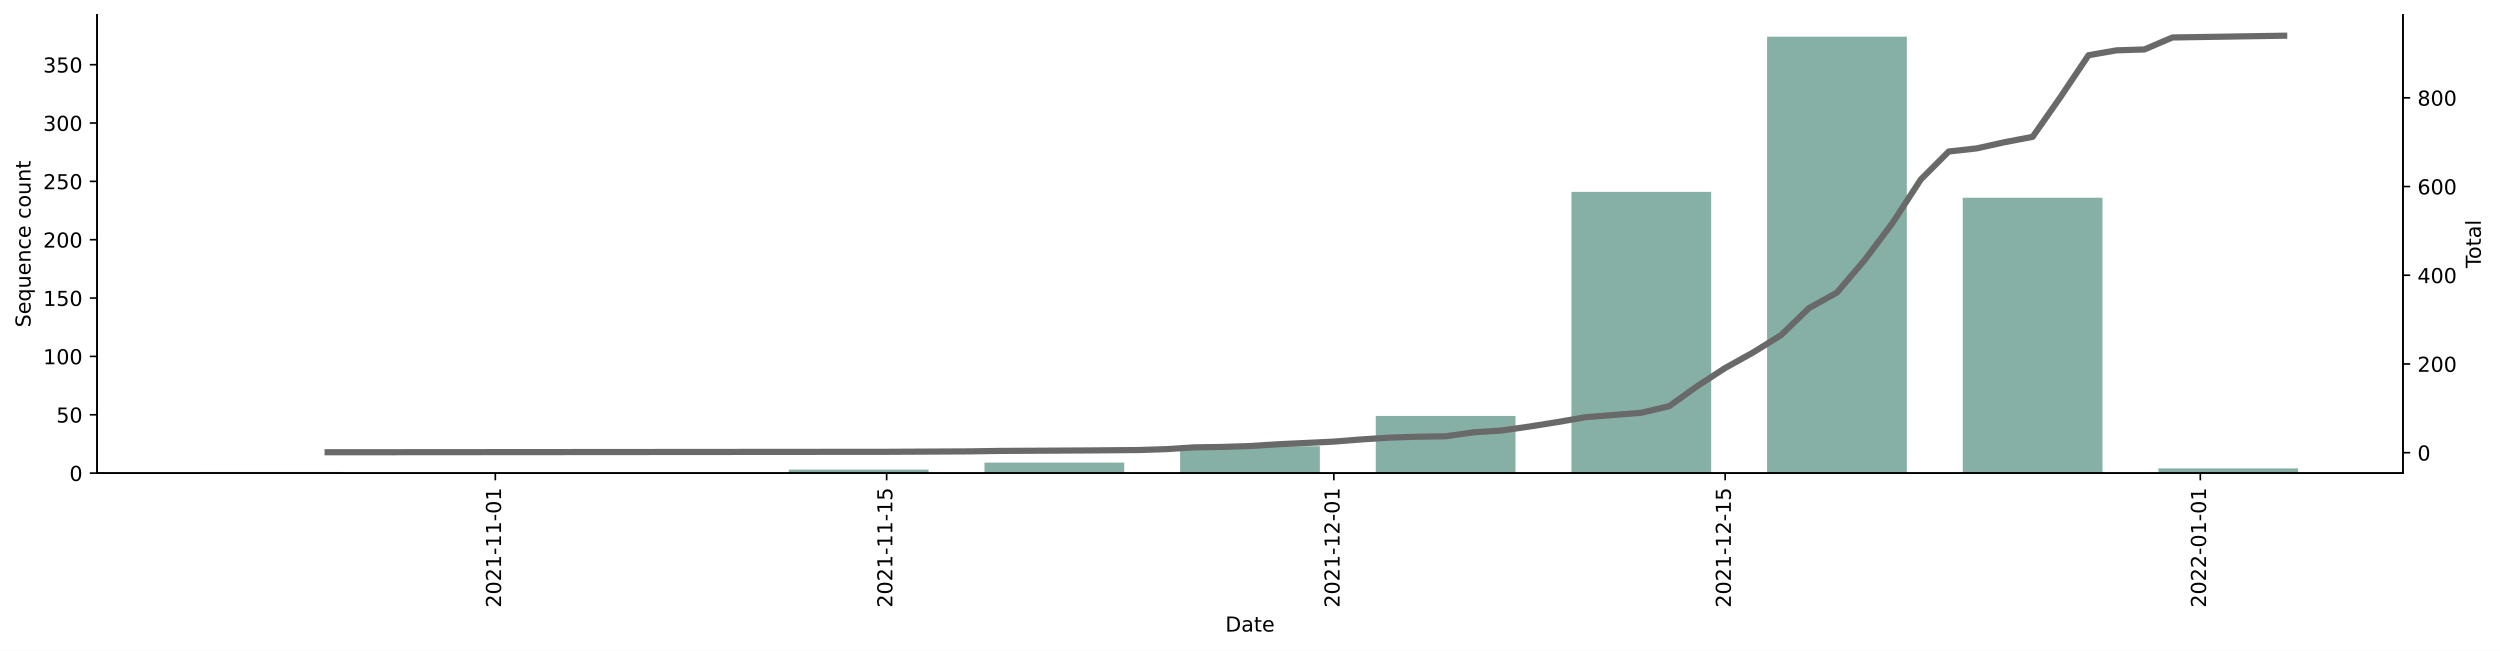
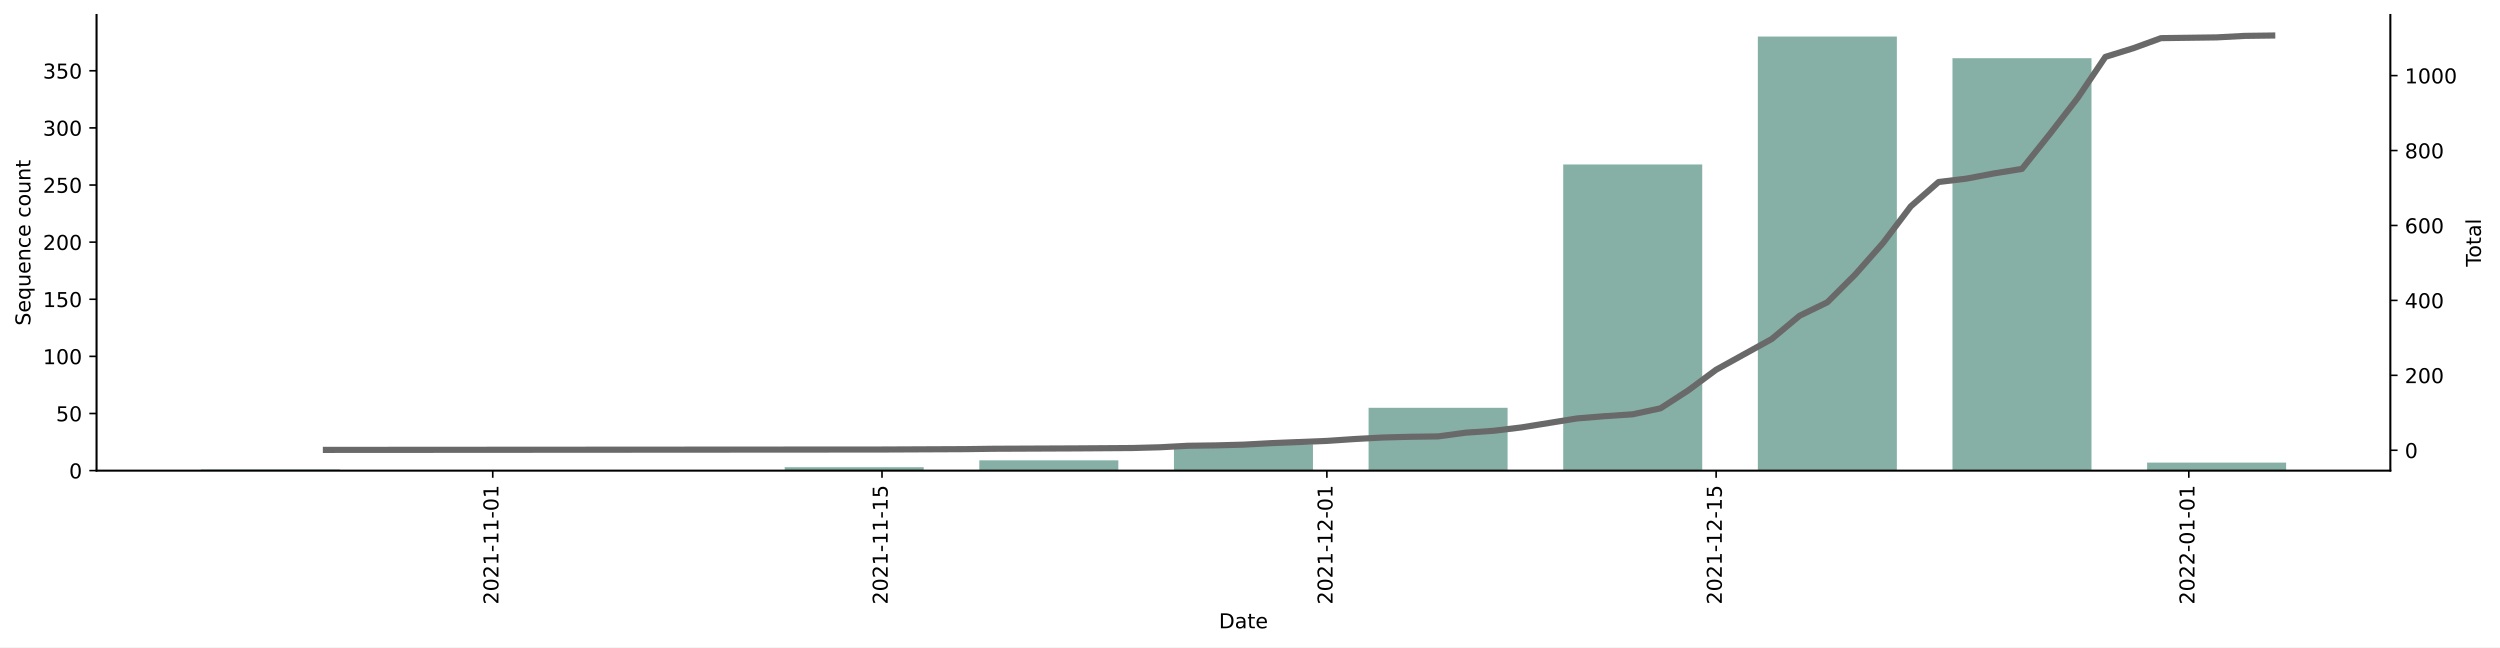
- <svg xmlns="http://www.w3.org/2000/svg" xmlns:xlink="http://www.w3.org/1999/xlink" height="314.954pt" version="1.1" viewBox="0 0 1209.931 314.954" width="1209.931pt">
+ <svg xmlns="http://www.w3.org/2000/svg" xmlns:xlink="http://www.w3.org/1999/xlink" height="314.954pt" version="1.1" viewBox="0 0 1216.294 314.954" width="1216.294pt">
  <defs>
    <style type="text/css">*{stroke-linecap:butt;stroke-linejoin:round;}</style>
  </defs>
  <g id="figure_1">
    <g id="patch_1">
-       <path d="M 0 314.954  L 1209.931 314.954  L 1209.931 0  L 0 0  z " style="fill:#ffffff;" />
+       <path d="M 0 314.954  L 1216.294 314.954  L 1216.294 0  L 0 0  z " style="fill:#ffffff;" />
    </g>
    <g id="axes_1">
      <g id="patch_2">
        <path d="M 46.966 228.96  L 1162.966 228.96  L 1162.966 7.2  L 46.966 7.2  z " style="fill:#ffffff;" />
      </g>
      <g id="patch_3">
-         <path clip-path="url(#pa4484464ab)" d="M 97.693 228.96  L 165.329 228.96  L 165.329 228.395  L 97.693 228.395  z " style="fill:#86b0a6;" />
+         <path clip-path="url(#p553ae1e69d)" d="M 97.693 228.96  L 165.329 228.96  L 165.329 228.404  L 97.693 228.404  z " style="fill:#86b0a6;" />
      </g>
      <g id="patch_4">
-         <path clip-path="url(#pa4484464ab)" d="M 381.766 228.96  L 449.402 228.96  L 449.402 227.266  L 381.766 227.266  z " style="fill:#86b0a6;" />
+         <path clip-path="url(#p553ae1e69d)" d="M 381.766 228.96  L 449.402 228.96  L 449.402 227.293  L 381.766 227.293  z " style="fill:#86b0a6;" />
      </g>
      <g id="patch_5">
-         <path clip-path="url(#pa4484464ab)" d="M 476.457 228.96  L 544.093 228.96  L 544.093 223.878  L 476.457 223.878  z " style="fill:#86b0a6;" />
+         <path clip-path="url(#p553ae1e69d)" d="M 476.457 228.96  L 544.093 228.96  L 544.093 223.958  L 476.457 223.958  z " style="fill:#86b0a6;" />
      </g>
      <g id="patch_6">
-         <path clip-path="url(#pa4484464ab)" d="M 571.147 228.96  L 638.784 228.96  L 638.784 215.972  L 571.147 215.972  z " style="fill:#86b0a6;" />
+         <path clip-path="url(#p553ae1e69d)" d="M 571.147 228.96  L 638.784 228.96  L 638.784 216.177  L 571.147 216.177  z " style="fill:#86b0a6;" />
      </g>
      <g id="patch_7">
-         <path clip-path="url(#pa4484464ab)" d="M 665.838 228.96  L 733.475 228.96  L 733.475 201.289  L 665.838 201.289  z " style="fill:#86b0a6;" />
+         <path clip-path="url(#p553ae1e69d)" d="M 665.838 228.96  L 733.475 228.96  L 733.475 198.392  L 665.838 198.392  z " style="fill:#86b0a6;" />
      </g>
      <g id="patch_8">
-         <path clip-path="url(#pa4484464ab)" d="M 760.529 228.96  L 828.166 228.96  L 828.166 92.866  L 760.529 92.866  z " style="fill:#86b0a6;" />
+         <path clip-path="url(#p553ae1e69d)" d="M 760.529 228.96  L 828.166 228.96  L 828.166 80.008  L 760.529 80.008  z " style="fill:#86b0a6;" />
      </g>
      <g id="patch_9">
-         <path clip-path="url(#pa4484464ab)" d="M 855.22 228.96  L 922.857 228.96  L 922.857 17.76  L 855.22 17.76  z " style="fill:#86b0a6;" />
+         <path clip-path="url(#p553ae1e69d)" d="M 855.22 228.96  L 922.857 228.96  L 922.857 17.76  L 855.22 17.76  z " style="fill:#86b0a6;" />
      </g>
      <g id="patch_10">
-         <path clip-path="url(#pa4484464ab)" d="M 949.911 228.96  L 1017.547 228.96  L 1017.547 95.689  L 949.911 95.689  z " style="fill:#86b0a6;" />
+         <path clip-path="url(#p553ae1e69d)" d="M 949.911 228.96  L 1017.547 228.96  L 1017.547 28.32  L 949.911 28.32  z " style="fill:#86b0a6;" />
      </g>
      <g id="patch_11">
-         <path clip-path="url(#pa4484464ab)" d="M 1044.602 228.96  L 1112.238 228.96  L 1112.238 226.701  L 1044.602 226.701  z " style="fill:#86b0a6;" />
+         <path clip-path="url(#p553ae1e69d)" d="M 1044.602 228.96  L 1112.238 228.96  L 1112.238 225.069  L 1044.602 225.069  z " style="fill:#86b0a6;" />
      </g>
      <g id="matplotlib.axis_1">
        <g id="xtick_1">
          <g id="line2d_1">
            <defs>
-               <path d="M 0 0  L 0 3.5  " id="m53750004bc" style="stroke:#000000;stroke-width:0.8;" />
-             </defs>
-             <g>
-               <use style="stroke:#000000;stroke-width:0.8;" x="239.729" xlink:href="#m53750004bc" y="228.96" />
+               <path d="M 0 0  L 0 3.5  " id="ma618b38050" style="stroke:#000000;stroke-width:0.8;" />
+             </defs>
+             <g>
+               <use style="stroke:#000000;stroke-width:0.8;" x="239.729" xlink:href="#ma618b38050" y="228.96" />
            </g>
          </g>
          <g id="text_1">
            <g transform="translate(242.4886 294.0756)rotate(-90)scale(0.1 -0.1)">
              <defs>
                <path d="M 1228 531  L 3431 531  L 3431 0  L 469 0  L 469 531  Q 828 903 1448 1529  Q 2069 2156 2228 2338  Q 2531 2678 2651 2914  Q 2772 3150 2772 3378  Q 2772 3750 2511 3984  Q 2250 4219 1831 4219  Q 1534 4219 1204 4116  Q 875 4013 500 3803  L 500 4441  Q 881 4594 1212 4672  Q 1544 4750 1819 4750  Q 2544 4750 2975 4387  Q 3406 4025 3406 3419  Q 3406 3131 3298 2873  Q 3191 2616 2906 2266  Q 2828 2175 2409 1742  Q 1991 1309 1228 531  z " id="DejaVuSans-32" transform="scale(0.015625)" />
                <path d="M 2034 4250  Q 1547 4250 1301 3770  Q 1056 3291 1056 2328  Q 1056 1369 1301 889  Q 1547 409 2034 409  Q 2525 409 2770 889  Q 3016 1369 3016 2328  Q 3016 3291 2770 3770  Q 2525 4250 2034 4250  z M 2034 4750  Q 2819 4750 3233 4129  Q 3647 3509 3647 2328  Q 3647 1150 3233 529  Q 2819 -91 2034 -91  Q 1250 -91 836 529  Q 422 1150 422 2328  Q 422 3509 836 4129  Q 1250 4750 2034 4750  z " id="DejaVuSans-30" transform="scale(0.015625)" />
                <path d="M 794 531  L 1825 531  L 1825 4091  L 703 3866  L 703 4441  L 1819 4666  L 2450 4666  L 2450 531  L 3481 531  L 3481 0  L 794 0  L 794 531  z " id="DejaVuSans-31" transform="scale(0.015625)" />
                <path d="M 313 2009  L 1997 2009  L 1997 1497  L 313 1497  L 313 2009  z " id="DejaVuSans-2d" transform="scale(0.015625)" />
              </defs>
              <use xlink:href="#DejaVuSans-32" />
              <use x="63.623" xlink:href="#DejaVuSans-30" />
              <use x="127.246" xlink:href="#DejaVuSans-32" />
              <use x="190.869" xlink:href="#DejaVuSans-31" />
              <use x="254.492" xlink:href="#DejaVuSans-2d" />
              <use x="290.576" xlink:href="#DejaVuSans-31" />
              <use x="354.199" xlink:href="#DejaVuSans-31" />
              <use x="417.822" xlink:href="#DejaVuSans-2d" />
              <use x="453.906" xlink:href="#DejaVuSans-30" />
              <use x="517.529" xlink:href="#DejaVuSans-31" />
            </g>
          </g>
        </g>
        <g id="xtick_2">
          <g id="line2d_2">
            <g>
-               <use style="stroke:#000000;stroke-width:0.8;" x="429.111" xlink:href="#m53750004bc" y="228.96" />
+               <use style="stroke:#000000;stroke-width:0.8;" x="429.111" xlink:href="#ma618b38050" y="228.96" />
            </g>
          </g>
          <g id="text_2">
            <g transform="translate(431.8705 294.0756)rotate(-90)scale(0.1 -0.1)">
              <defs>
                <path d="M 691 4666  L 3169 4666  L 3169 4134  L 1269 4134  L 1269 2991  Q 1406 3038 1543 3061  Q 1681 3084 1819 3084  Q 2600 3084 3056 2656  Q 3513 2228 3513 1497  Q 3513 744 3044 326  Q 2575 -91 1722 -91  Q 1428 -91 1123 -41  Q 819 9 494 109  L 494 744  Q 775 591 1075 516  Q 1375 441 1709 441  Q 2250 441 2565 725  Q 2881 1009 2881 1497  Q 2881 1984 2565 2268  Q 2250 2553 1709 2553  Q 1456 2553 1204 2497  Q 953 2441 691 2322  L 691 4666  z " id="DejaVuSans-35" transform="scale(0.015625)" />
              </defs>
              <use xlink:href="#DejaVuSans-32" />
              <use x="63.623" xlink:href="#DejaVuSans-30" />
              <use x="127.246" xlink:href="#DejaVuSans-32" />
              <use x="190.869" xlink:href="#DejaVuSans-31" />
              <use x="254.492" xlink:href="#DejaVuSans-2d" />
              <use x="290.576" xlink:href="#DejaVuSans-31" />
              <use x="354.199" xlink:href="#DejaVuSans-31" />
              <use x="417.822" xlink:href="#DejaVuSans-2d" />
              <use x="453.906" xlink:href="#DejaVuSans-31" />
              <use x="517.529" xlink:href="#DejaVuSans-35" />
            </g>
          </g>
        </g>
        <g id="xtick_3">
          <g id="line2d_3">
            <g>
-               <use style="stroke:#000000;stroke-width:0.8;" x="645.547" xlink:href="#m53750004bc" y="228.96" />
+               <use style="stroke:#000000;stroke-width:0.8;" x="645.547" xlink:href="#ma618b38050" y="228.96" />
            </g>
          </g>
          <g id="text_3">
            <g transform="translate(648.3068 294.0756)rotate(-90)scale(0.1 -0.1)">
              <use xlink:href="#DejaVuSans-32" />
              <use x="63.623" xlink:href="#DejaVuSans-30" />
              <use x="127.246" xlink:href="#DejaVuSans-32" />
              <use x="190.869" xlink:href="#DejaVuSans-31" />
              <use x="254.492" xlink:href="#DejaVuSans-2d" />
              <use x="290.576" xlink:href="#DejaVuSans-31" />
              <use x="354.199" xlink:href="#DejaVuSans-32" />
              <use x="417.822" xlink:href="#DejaVuSans-2d" />
              <use x="453.906" xlink:href="#DejaVuSans-30" />
              <use x="517.529" xlink:href="#DejaVuSans-31" />
            </g>
          </g>
        </g>
        <g id="xtick_4">
          <g id="line2d_4">
            <g>
-               <use style="stroke:#000000;stroke-width:0.8;" x="834.929" xlink:href="#m53750004bc" y="228.96" />
+               <use style="stroke:#000000;stroke-width:0.8;" x="834.929" xlink:href="#ma618b38050" y="228.96" />
            </g>
          </g>
          <g id="text_4">
            <g transform="translate(837.6886 294.0756)rotate(-90)scale(0.1 -0.1)">
              <use xlink:href="#DejaVuSans-32" />
              <use x="63.623" xlink:href="#DejaVuSans-30" />
              <use x="127.246" xlink:href="#DejaVuSans-32" />
              <use x="190.869" xlink:href="#DejaVuSans-31" />
              <use x="254.492" xlink:href="#DejaVuSans-2d" />
              <use x="290.576" xlink:href="#DejaVuSans-31" />
              <use x="354.199" xlink:href="#DejaVuSans-32" />
              <use x="417.822" xlink:href="#DejaVuSans-2d" />
              <use x="453.906" xlink:href="#DejaVuSans-31" />
              <use x="517.529" xlink:href="#DejaVuSans-35" />
            </g>
          </g>
        </g>
        <g id="xtick_5">
          <g id="line2d_5">
            <g>
-               <use style="stroke:#000000;stroke-width:0.8;" x="1064.893" xlink:href="#m53750004bc" y="228.96" />
+               <use style="stroke:#000000;stroke-width:0.8;" x="1064.893" xlink:href="#ma618b38050" y="228.96" />
            </g>
          </g>
          <g id="text_5">
            <g transform="translate(1067.652 294.0756)rotate(-90)scale(0.1 -0.1)">
              <use xlink:href="#DejaVuSans-32" />
              <use x="63.623" xlink:href="#DejaVuSans-30" />
              <use x="127.246" xlink:href="#DejaVuSans-32" />
              <use x="190.869" xlink:href="#DejaVuSans-32" />
              <use x="254.492" xlink:href="#DejaVuSans-2d" />
              <use x="290.576" xlink:href="#DejaVuSans-30" />
              <use x="354.199" xlink:href="#DejaVuSans-31" />
              <use x="417.822" xlink:href="#DejaVuSans-2d" />
              <use x="453.906" xlink:href="#DejaVuSans-30" />
              <use x="517.529" xlink:href="#DejaVuSans-31" />
            </g>
          </g>
        </g>
        <g id="text_6">
          <g transform="translate(593.0148 305.6741)scale(0.1 -0.1)">
            <defs>
              <path d="M 1259 4147  L 1259 519  L 2022 519  Q 2988 519 3436 956  Q 3884 1394 3884 2338  Q 3884 3275 3436 3711  Q 2988 4147 2022 4147  L 1259 4147  z M 628 4666  L 1925 4666  Q 3281 4666 3915 4102  Q 4550 3538 4550 2338  Q 4550 1131 3912 565  Q 3275 0 1925 0  L 628 0  L 628 4666  z " id="DejaVuSans-44" transform="scale(0.015625)" />
              <path d="M 2194 1759  Q 1497 1759 1228 1600  Q 959 1441 959 1056  Q 959 750 1161 570  Q 1363 391 1709 391  Q 2188 391 2477 730  Q 2766 1069 2766 1631  L 2766 1759  L 2194 1759  z M 3341 1997  L 3341 0  L 2766 0  L 2766 531  Q 2569 213 2275 61  Q 1981 -91 1556 -91  Q 1019 -91 701 211  Q 384 513 384 1019  Q 384 1609 779 1909  Q 1175 2209 1959 2209  L 2766 2209  L 2766 2266  Q 2766 2663 2505 2880  Q 2244 3097 1772 3097  Q 1472 3097 1187 3025  Q 903 2953 641 2809  L 641 3341  Q 956 3463 1253 3523  Q 1550 3584 1831 3584  Q 2591 3584 2966 3190  Q 3341 2797 3341 1997  z " id="DejaVuSans-61" transform="scale(0.015625)" />
              <path d="M 1172 4494  L 1172 3500  L 2356 3500  L 2356 3053  L 1172 3053  L 1172 1153  Q 1172 725 1289 603  Q 1406 481 1766 481  L 2356 481  L 2356 0  L 1766 0  Q 1100 0 847 248  Q 594 497 594 1153  L 594 3053  L 172 3053  L 172 3500  L 594 3500  L 594 4494  L 1172 4494  z " id="DejaVuSans-74" transform="scale(0.015625)" />
              <path d="M 3597 1894  L 3597 1613  L 953 1613  Q 991 1019 1311 708  Q 1631 397 2203 397  Q 2534 397 2845 478  Q 3156 559 3463 722  L 3463 178  Q 3153 47 2828 -22  Q 2503 -91 2169 -91  Q 1331 -91 842 396  Q 353 884 353 1716  Q 353 2575 817 3079  Q 1281 3584 2069 3584  Q 2775 3584 3186 3129  Q 3597 2675 3597 1894  z M 3022 2063  Q 3016 2534 2758 2815  Q 2500 3097 2075 3097  Q 1594 3097 1305 2825  Q 1016 2553 972 2059  L 3022 2063  z " id="DejaVuSans-65" transform="scale(0.015625)" />
            </defs>
            <use xlink:href="#DejaVuSans-44" />
            <use x="77.002" xlink:href="#DejaVuSans-61" />
            <use x="138.281" xlink:href="#DejaVuSans-74" />
            <use x="177.49" xlink:href="#DejaVuSans-65" />
          </g>
        </g>
      </g>
      <g id="matplotlib.axis_2">
        <g id="ytick_1">
          <g id="line2d_6">
            <defs>
-               <path d="M 0 0  L -3.5 0  " id="mcd7e9a3a6d" style="stroke:#000000;stroke-width:0.8;" />
-             </defs>
-             <g>
-               <use style="stroke:#000000;stroke-width:0.8;" x="46.966" xlink:href="#mcd7e9a3a6d" y="228.96" />
+               <path d="M 0 0  L -3.5 0  " id="mf69b63864c" style="stroke:#000000;stroke-width:0.8;" />
+             </defs>
+             <g>
+               <use style="stroke:#000000;stroke-width:0.8;" x="46.966" xlink:href="#mf69b63864c" y="228.96" />
            </g>
          </g>
          <g id="text_7">
            <g transform="translate(33.60312 232.7592)scale(0.1 -0.1)">
              <use xlink:href="#DejaVuSans-30" />
            </g>
          </g>
        </g>
        <g id="ytick_2">
          <g id="line2d_7">
            <g>
-               <use style="stroke:#000000;stroke-width:0.8;" x="46.966" xlink:href="#mcd7e9a3a6d" y="200.725" />
+               <use style="stroke:#000000;stroke-width:0.8;" x="46.966" xlink:href="#mf69b63864c" y="201.171" />
            </g>
          </g>
          <g id="text_8">
-             <g transform="translate(27.24063 204.5239)scale(0.1 -0.1)">
+             <g transform="translate(27.24063 204.9697)scale(0.1 -0.1)">
              <use xlink:href="#DejaVuSans-35" />
              <use x="63.623" xlink:href="#DejaVuSans-30" />
            </g>
          </g>
        </g>
        <g id="ytick_3">
          <g id="line2d_8">
            <g>
-               <use style="stroke:#000000;stroke-width:0.8;" x="46.966" xlink:href="#mcd7e9a3a6d" y="172.489" />
+               <use style="stroke:#000000;stroke-width:0.8;" x="46.966" xlink:href="#mf69b63864c" y="173.381" />
            </g>
          </g>
          <g id="text_9">
-             <g transform="translate(20.87813 176.2886)scale(0.1 -0.1)">
+             <g transform="translate(20.87813 177.1803)scale(0.1 -0.1)">
              <use xlink:href="#DejaVuSans-31" />
              <use x="63.623" xlink:href="#DejaVuSans-30" />
              <use x="127.246" xlink:href="#DejaVuSans-30" />
            </g>
          </g>
        </g>
        <g id="ytick_4">
          <g id="line2d_9">
            <g>
-               <use style="stroke:#000000;stroke-width:0.8;" x="46.966" xlink:href="#mcd7e9a3a6d" y="144.254" />
+               <use style="stroke:#000000;stroke-width:0.8;" x="46.966" xlink:href="#mf69b63864c" y="145.592" />
            </g>
          </g>
          <g id="text_10">
-             <g transform="translate(20.87813 148.0533)scale(0.1 -0.1)">
+             <g transform="translate(20.87813 149.3908)scale(0.1 -0.1)">
              <use xlink:href="#DejaVuSans-31" />
              <use x="63.623" xlink:href="#DejaVuSans-35" />
              <use x="127.246" xlink:href="#DejaVuSans-30" />
            </g>
          </g>
        </g>
        <g id="ytick_5">
          <g id="line2d_10">
            <g>
-               <use style="stroke:#000000;stroke-width:0.8;" x="46.966" xlink:href="#mcd7e9a3a6d" y="116.019" />
+               <use style="stroke:#000000;stroke-width:0.8;" x="46.966" xlink:href="#mf69b63864c" y="117.802" />
            </g>
          </g>
          <g id="text_11">
-             <g transform="translate(20.87813 119.818)scale(0.1 -0.1)">
+             <g transform="translate(20.87813 121.6013)scale(0.1 -0.1)">
              <use xlink:href="#DejaVuSans-32" />
              <use x="63.623" xlink:href="#DejaVuSans-30" />
              <use x="127.246" xlink:href="#DejaVuSans-30" />
            </g>
          </g>
        </g>
        <g id="ytick_6">
          <g id="line2d_11">
            <g>
-               <use style="stroke:#000000;stroke-width:0.8;" x="46.966" xlink:href="#mcd7e9a3a6d" y="87.784" />
+               <use style="stroke:#000000;stroke-width:0.8;" x="46.966" xlink:href="#mf69b63864c" y="90.013" />
            </g>
          </g>
          <g id="text_12">
-             <g transform="translate(20.87813 91.58275)scale(0.1 -0.1)">
+             <g transform="translate(20.87813 93.81185)scale(0.1 -0.1)">
              <use xlink:href="#DejaVuSans-32" />
              <use x="63.623" xlink:href="#DejaVuSans-35" />
              <use x="127.246" xlink:href="#DejaVuSans-30" />
            </g>
          </g>
        </g>
        <g id="ytick_7">
          <g id="line2d_12">
            <g>
-               <use style="stroke:#000000;stroke-width:0.8;" x="46.966" xlink:href="#mcd7e9a3a6d" y="59.548" />
+               <use style="stroke:#000000;stroke-width:0.8;" x="46.966" xlink:href="#mf69b63864c" y="62.223" />
            </g>
          </g>
          <g id="text_13">
-             <g transform="translate(20.87813 63.34745)scale(0.1 -0.1)">
+             <g transform="translate(20.87813 66.02238)scale(0.1 -0.1)">
              <defs>
                <path d="M 2597 2516  Q 3050 2419 3304 2112  Q 3559 1806 3559 1356  Q 3559 666 3084 287  Q 2609 -91 1734 -91  Q 1441 -91 1130 -33  Q 819 25 488 141  L 488 750  Q 750 597 1062 519  Q 1375 441 1716 441  Q 2309 441 2620 675  Q 2931 909 2931 1356  Q 2931 1769 2642 2001  Q 2353 2234 1838 2234  L 1294 2234  L 1294 2753  L 1863 2753  Q 2328 2753 2575 2939  Q 2822 3125 2822 3475  Q 2822 3834 2567 4026  Q 2313 4219 1838 4219  Q 1578 4219 1281 4162  Q 984 4106 628 3988  L 628 4550  Q 988 4650 1302 4700  Q 1616 4750 1894 4750  Q 2613 4750 3031 4423  Q 3450 4097 3450 3541  Q 3450 3153 3228 2886  Q 3006 2619 2597 2516  z " id="DejaVuSans-33" transform="scale(0.015625)" />
              </defs>
              <use xlink:href="#DejaVuSans-33" />
              <use x="63.623" xlink:href="#DejaVuSans-30" />
              <use x="127.246" xlink:href="#DejaVuSans-30" />
            </g>
          </g>
        </g>
        <g id="ytick_8">
          <g id="line2d_13">
            <g>
-               <use style="stroke:#000000;stroke-width:0.8;" x="46.966" xlink:href="#mcd7e9a3a6d" y="31.313" />
+               <use style="stroke:#000000;stroke-width:0.8;" x="46.966" xlink:href="#mf69b63864c" y="34.434" />
            </g>
          </g>
          <g id="text_14">
-             <g transform="translate(20.87813 35.11216)scale(0.1 -0.1)">
+             <g transform="translate(20.87813 38.2329)scale(0.1 -0.1)">
              <use xlink:href="#DejaVuSans-33" />
              <use x="63.623" xlink:href="#DejaVuSans-35" />
              <use x="127.246" xlink:href="#DejaVuSans-30" />
            </g>
          </g>
        </g>
        <g id="text_15">
          <g transform="translate(14.79844 158.4402)rotate(-90)scale(0.1 -0.1)">
            <defs>
              <path d="M 3425 4513  L 3425 3897  Q 3066 4069 2747 4153  Q 2428 4238 2131 4238  Q 1616 4238 1336 4038  Q 1056 3838 1056 3469  Q 1056 3159 1242 3001  Q 1428 2844 1947 2747  L 2328 2669  Q 3034 2534 3370 2195  Q 3706 1856 3706 1288  Q 3706 609 3251 259  Q 2797 -91 1919 -91  Q 1588 -91 1214 -16  Q 841 59 441 206  L 441 856  Q 825 641 1194 531  Q 1563 422 1919 422  Q 2459 422 2753 634  Q 3047 847 3047 1241  Q 3047 1584 2836 1778  Q 2625 1972 2144 2069  L 1759 2144  Q 1053 2284 737 2584  Q 422 2884 422 3419  Q 422 4038 858 4394  Q 1294 4750 2059 4750  Q 2388 4750 2728 4690  Q 3069 4631 3425 4513  z " id="DejaVuSans-53" transform="scale(0.015625)" />
              <path d="M 947 1747  Q 947 1113 1208 752  Q 1469 391 1925 391  Q 2381 391 2643 752  Q 2906 1113 2906 1747  Q 2906 2381 2643 2742  Q 2381 3103 1925 3103  Q 1469 3103 1208 2742  Q 947 2381 947 1747  z M 2906 525  Q 2725 213 2448 61  Q 2172 -91 1784 -91  Q 1150 -91 751 415  Q 353 922 353 1747  Q 353 2572 751 3078  Q 1150 3584 1784 3584  Q 2172 3584 2448 3432  Q 2725 3281 2906 2969  L 2906 3500  L 3481 3500  L 3481 -1331  L 2906 -1331  L 2906 525  z " id="DejaVuSans-71" transform="scale(0.015625)" />
              <path d="M 544 1381  L 544 3500  L 1119 3500  L 1119 1403  Q 1119 906 1312 657  Q 1506 409 1894 409  Q 2359 409 2629 706  Q 2900 1003 2900 1516  L 2900 3500  L 3475 3500  L 3475 0  L 2900 0  L 2900 538  Q 2691 219 2414 64  Q 2138 -91 1772 -91  Q 1169 -91 856 284  Q 544 659 544 1381  z M 1991 3584  L 1991 3584  z " id="DejaVuSans-75" transform="scale(0.015625)" />
              <path d="M 3513 2113  L 3513 0  L 2938 0  L 2938 2094  Q 2938 2591 2744 2837  Q 2550 3084 2163 3084  Q 1697 3084 1428 2787  Q 1159 2491 1159 1978  L 1159 0  L 581 0  L 581 3500  L 1159 3500  L 1159 2956  Q 1366 3272 1645 3428  Q 1925 3584 2291 3584  Q 2894 3584 3203 3211  Q 3513 2838 3513 2113  z " id="DejaVuSans-6e" transform="scale(0.015625)" />
              <path d="M 3122 3366  L 3122 2828  Q 2878 2963 2633 3030  Q 2388 3097 2138 3097  Q 1578 3097 1268 2742  Q 959 2388 959 1747  Q 959 1106 1268 751  Q 1578 397 2138 397  Q 2388 397 2633 464  Q 2878 531 3122 666  L 3122 134  Q 2881 22 2623 -34  Q 2366 -91 2075 -91  Q 1284 -91 818 406  Q 353 903 353 1747  Q 353 2603 823 3093  Q 1294 3584 2113 3584  Q 2378 3584 2631 3529  Q 2884 3475 3122 3366  z " id="DejaVuSans-63" transform="scale(0.015625)" />
              <path id="DejaVuSans-20" transform="scale(0.015625)" />
              <path d="M 1959 3097  Q 1497 3097 1228 2736  Q 959 2375 959 1747  Q 959 1119 1226 758  Q 1494 397 1959 397  Q 2419 397 2687 759  Q 2956 1122 2956 1747  Q 2956 2369 2687 2733  Q 2419 3097 1959 3097  z M 1959 3584  Q 2709 3584 3137 3096  Q 3566 2609 3566 1747  Q 3566 888 3137 398  Q 2709 -91 1959 -91  Q 1206 -91 779 398  Q 353 888 353 1747  Q 353 2609 779 3096  Q 1206 3584 1959 3584  z " id="DejaVuSans-6f" transform="scale(0.015625)" />
            </defs>
            <use xlink:href="#DejaVuSans-53" />
            <use x="63.477" xlink:href="#DejaVuSans-65" />
            <use x="125" xlink:href="#DejaVuSans-71" />
            <use x="188.477" xlink:href="#DejaVuSans-75" />
            <use x="251.855" xlink:href="#DejaVuSans-65" />
            <use x="313.379" xlink:href="#DejaVuSans-6e" />
            <use x="376.758" xlink:href="#DejaVuSans-63" />
            <use x="431.738" xlink:href="#DejaVuSans-65" />
            <use x="493.262" xlink:href="#DejaVuSans-20" />
            <use x="525.049" xlink:href="#DejaVuSans-63" />
            <use x="580.029" xlink:href="#DejaVuSans-6f" />
            <use x="641.211" xlink:href="#DejaVuSans-75" />
            <use x="704.59" xlink:href="#DejaVuSans-6e" />
            <use x="767.969" xlink:href="#DejaVuSans-74" />
          </g>
        </g>
      </g>
      <g id="patch_12">
        <path d="M 46.966 228.96  L 46.966 7.2  " style="fill:none;stroke:#000000;stroke-linecap:square;stroke-linejoin:miter;stroke-width:0.8;" />
      </g>
      <g id="patch_13">
        <path d="M 1162.966 228.96  L 1162.966 7.2  " style="fill:none;stroke:#000000;stroke-linecap:square;stroke-linejoin:miter;stroke-width:0.8;" />
      </g>
      <g id="patch_14">
        <path d="M 46.966 228.96  L 1162.966 228.96  " style="fill:none;stroke:#000000;stroke-linecap:square;stroke-linejoin:miter;stroke-width:0.8;" />
      </g>
    </g>
    <g id="axes_2">
      <g id="matplotlib.axis_3">
        <g id="ytick_9">
          <g id="line2d_14">
            <defs>
-               <path d="M 0 0  L 3.5 0  " id="m4587ffe3b7" style="stroke:#000000;stroke-width:0.8;" />
-             </defs>
-             <g>
-               <use style="stroke:#000000;stroke-width:0.8;" x="1162.966" xlink:href="#m4587ffe3b7" y="219.095" />
+               <path d="M 0 0  L 3.5 0  " id="m8dfd507996" style="stroke:#000000;stroke-width:0.8;" />
+             </defs>
+             <g>
+               <use style="stroke:#000000;stroke-width:0.8;" x="1162.966" xlink:href="#m8dfd507996" y="219.062" />
            </g>
          </g>
          <g id="text_16">
-             <g transform="translate(1169.966 222.8939)scale(0.1 -0.1)">
+             <g transform="translate(1169.966 222.8615)scale(0.1 -0.1)">
              <use xlink:href="#DejaVuSans-30" />
            </g>
          </g>
        </g>
        <g id="ytick_10">
          <g id="line2d_15">
            <g>
-               <use style="stroke:#000000;stroke-width:0.8;" x="1162.966" xlink:href="#m4587ffe3b7" y="176.155" />
+               <use style="stroke:#000000;stroke-width:0.8;" x="1162.966" xlink:href="#m8dfd507996" y="182.607" />
            </g>
          </g>
          <g id="text_17">
-             <g transform="translate(1169.966 179.9546)scale(0.1 -0.1)">
+             <g transform="translate(1169.966 186.4058)scale(0.1 -0.1)">
              <use xlink:href="#DejaVuSans-32" />
              <use x="63.623" xlink:href="#DejaVuSans-30" />
              <use x="127.246" xlink:href="#DejaVuSans-30" />
            </g>
          </g>
        </g>
        <g id="ytick_11">
          <g id="line2d_16">
            <g>
-               <use style="stroke:#000000;stroke-width:0.8;" x="1162.966" xlink:href="#m4587ffe3b7" y="133.216" />
+               <use style="stroke:#000000;stroke-width:0.8;" x="1162.966" xlink:href="#m8dfd507996" y="146.151" />
            </g>
          </g>
          <g id="text_18">
-             <g transform="translate(1169.966 137.0153)scale(0.1 -0.1)">
+             <g transform="translate(1169.966 149.9501)scale(0.1 -0.1)">
              <defs>
                <path d="M 2419 4116  L 825 1625  L 2419 1625  L 2419 4116  z M 2253 4666  L 3047 4666  L 3047 1625  L 3713 1625  L 3713 1100  L 3047 1100  L 3047 0  L 2419 0  L 2419 1100  L 313 1100  L 313 1709  L 2253 4666  z " id="DejaVuSans-34" transform="scale(0.015625)" />
              </defs>
              <use xlink:href="#DejaVuSans-34" />
              <use x="63.623" xlink:href="#DejaVuSans-30" />
              <use x="127.246" xlink:href="#DejaVuSans-30" />
            </g>
          </g>
        </g>
        <g id="ytick_12">
          <g id="line2d_17">
            <g>
-               <use style="stroke:#000000;stroke-width:0.8;" x="1162.966" xlink:href="#m4587ffe3b7" y="90.277" />
+               <use style="stroke:#000000;stroke-width:0.8;" x="1162.966" xlink:href="#m8dfd507996" y="109.695" />
            </g>
          </g>
          <g id="text_19">
-             <g transform="translate(1169.966 94.07602)scale(0.1 -0.1)">
+             <g transform="translate(1169.966 113.4944)scale(0.1 -0.1)">
              <defs>
                <path d="M 2113 2584  Q 1688 2584 1439 2293  Q 1191 2003 1191 1497  Q 1191 994 1439 701  Q 1688 409 2113 409  Q 2538 409 2786 701  Q 3034 994 3034 1497  Q 3034 2003 2786 2293  Q 2538 2584 2113 2584  z M 3366 4563  L 3366 3988  Q 3128 4100 2886 4159  Q 2644 4219 2406 4219  Q 1781 4219 1451 3797  Q 1122 3375 1075 2522  Q 1259 2794 1537 2939  Q 1816 3084 2150 3084  Q 2853 3084 3261 2657  Q 3669 2231 3669 1497  Q 3669 778 3244 343  Q 2819 -91 2113 -91  Q 1303 -91 875 529  Q 447 1150 447 2328  Q 447 3434 972 4092  Q 1497 4750 2381 4750  Q 2619 4750 2861 4703  Q 3103 4656 3366 4563  z " id="DejaVuSans-36" transform="scale(0.015625)" />
              </defs>
              <use xlink:href="#DejaVuSans-36" />
              <use x="63.623" xlink:href="#DejaVuSans-30" />
              <use x="127.246" xlink:href="#DejaVuSans-30" />
            </g>
          </g>
        </g>
        <g id="ytick_13">
          <g id="line2d_18">
            <g>
-               <use style="stroke:#000000;stroke-width:0.8;" x="1162.966" xlink:href="#m4587ffe3b7" y="47.338" />
+               <use style="stroke:#000000;stroke-width:0.8;" x="1162.966" xlink:href="#m8dfd507996" y="73.239" />
            </g>
          </g>
          <g id="text_20">
-             <g transform="translate(1169.966 51.13673)scale(0.1 -0.1)">
+             <g transform="translate(1169.966 77.03871)scale(0.1 -0.1)">
              <defs>
                <path d="M 2034 2216  Q 1584 2216 1326 1975  Q 1069 1734 1069 1313  Q 1069 891 1326 650  Q 1584 409 2034 409  Q 2484 409 2743 651  Q 3003 894 3003 1313  Q 3003 1734 2745 1975  Q 2488 2216 2034 2216  z M 1403 2484  Q 997 2584 770 2862  Q 544 3141 544 3541  Q 544 4100 942 4425  Q 1341 4750 2034 4750  Q 2731 4750 3128 4425  Q 3525 4100 3525 3541  Q 3525 3141 3298 2862  Q 3072 2584 2669 2484  Q 3125 2378 3379 2068  Q 3634 1759 3634 1313  Q 3634 634 3220 271  Q 2806 -91 2034 -91  Q 1263 -91 848 271  Q 434 634 434 1313  Q 434 1759 690 2068  Q 947 2378 1403 2484  z M 1172 3481  Q 1172 3119 1398 2916  Q 1625 2713 2034 2713  Q 2441 2713 2670 2916  Q 2900 3119 2900 3481  Q 2900 3844 2670 4047  Q 2441 4250 2034 4250  Q 1625 4250 1398 4047  Q 1172 3844 1172 3481  z " id="DejaVuSans-38" transform="scale(0.015625)" />
              </defs>
              <use xlink:href="#DejaVuSans-38" />
              <use x="63.623" xlink:href="#DejaVuSans-30" />
              <use x="127.246" xlink:href="#DejaVuSans-30" />
            </g>
          </g>
        </g>
-         <g id="text_21">
-           <g transform="translate(1200.652 129.7566)rotate(-90)scale(0.1 -0.1)">
+         <g id="ytick_14">
+           <g id="line2d_19">
+             <g>
+               <use style="stroke:#000000;stroke-width:0.8;" x="1162.966" xlink:href="#m8dfd507996" y="36.784" />
+             </g>
+           </g>
+           <g id="text_21">
+             <g transform="translate(1169.966 40.58302)scale(0.1 -0.1)">
+               <use xlink:href="#DejaVuSans-31" />
+               <use x="63.623" xlink:href="#DejaVuSans-30" />
+               <use x="127.246" xlink:href="#DejaVuSans-30" />
+               <use x="190.869" xlink:href="#DejaVuSans-30" />
+             </g>
+           </g>
+         </g>
+         <g id="text_22">
+           <g transform="translate(1207.014 129.7566)rotate(-90)scale(0.1 -0.1)">
            <defs>
              <path d="M -19 4666  L 3928 4666  L 3928 4134  L 2272 4134  L 2272 0  L 1638 0  L 1638 4134  L -19 4134  L -19 4666  z " id="DejaVuSans-54" transform="scale(0.015625)" />
              <path d="M 603 4863  L 1178 4863  L 1178 0  L 603 0  L 603 4863  z " id="DejaVuSans-6c" transform="scale(0.015625)" />
            </defs>
            <use xlink:href="#DejaVuSans-54" />
            <use x="44.084" xlink:href="#DejaVuSans-6f" />
            <use x="105.266" xlink:href="#DejaVuSans-74" />
            <use x="144.475" xlink:href="#DejaVuSans-61" />
            <use x="205.754" xlink:href="#DejaVuSans-6c" />
          </g>
        </g>
      </g>
-       <g id="line2d_19">
-         <path clip-path="url(#pa4484464ab)" d="M 158.566 218.88  L 429.111 218.665  L 469.693 218.451  L 483.22 218.236  L 523.802 218.021  L 550.857 217.807  L 564.384 217.377  L 577.911 216.518  L 591.438 216.304  L 604.966 215.874  L 618.493 215.015  L 645.547 213.727  L 659.075 212.654  L 672.602 211.795  L 686.129 211.366  L 699.657 211.151  L 713.184 209.219  L 726.711 208.36  L 740.238 206.428  L 753.766 204.281  L 767.293 201.919  L 780.82 200.845  L 794.347 199.772  L 807.875 196.552  L 821.402 186.89  L 834.929 178.088  L 848.457 170.573  L 861.984 162.2  L 875.511 149.104  L 889.038 141.589  L 902.566 125.702  L 916.093 107.667  L 929.62 86.842  L 943.147 73.316  L 956.675 71.813  L 970.202 68.807  L 983.729 66.231  L 997.257 46.908  L 1010.784 26.727  L 1024.311 24.365  L 1037.838 23.936  L 1051.366 18.139  L 1078.42 17.709  L 1091.947 17.495  L 1105.475 17.28  " style="fill:none;stroke:#696969;stroke-linecap:square;stroke-width:3;" />
+       <g id="line2d_20">
+         <path clip-path="url(#p553ae1e69d)" d="M 158.566 218.88  L 429.111 218.698  L 469.693 218.515  L 483.22 218.333  L 523.802 218.151  L 550.857 217.969  L 564.384 217.604  L 577.911 216.875  L 591.438 216.693  L 604.966 216.328  L 618.493 215.599  L 645.547 214.505  L 659.075 213.594  L 672.602 212.865  L 686.129 212.5  L 699.657 212.318  L 713.184 210.495  L 726.711 209.584  L 740.238 207.943  L 753.766 205.756  L 767.293 203.569  L 780.82 202.475  L 794.347 201.564  L 807.875 198.647  L 821.402 189.898  L 834.929 179.872  L 848.457 172.399  L 861.984 164.926  L 875.511 153.624  L 889.038 147.062  L 902.566 133.574  L 916.093 118.262  L 929.62 100.399  L 943.147 88.551  L 956.675 86.91  L 970.202 84.358  L 983.729 82.171  L 997.257 65.219  L 1010.784 47.721  L 1024.311 27.67  L 1037.838 23.477  L 1051.366 18.556  L 1078.42 18.191  L 1091.947 17.462  L 1105.475 17.28  " style="fill:none;stroke:#696969;stroke-linecap:square;stroke-width:3;" />
      </g>
      <g id="patch_15">
        <path d="M 46.966 228.96  L 46.966 7.2  " style="fill:none;stroke:#000000;stroke-linecap:square;stroke-linejoin:miter;stroke-width:0.8;" />
      </g>
      <g id="patch_16">
        <path d="M 1162.966 228.96  L 1162.966 7.2  " style="fill:none;stroke:#000000;stroke-linecap:square;stroke-linejoin:miter;stroke-width:0.8;" />
      </g>
      <g id="patch_17">
        <path d="M 46.966 228.96  L 1162.966 228.96  " style="fill:none;stroke:#000000;stroke-linecap:square;stroke-linejoin:miter;stroke-width:0.8;" />
      </g>
    </g>
  </g>
  <defs>
-     <clipPath id="pa4484464ab">
+     <clipPath id="p553ae1e69d">
      <rect height="221.76" width="1116" x="46.966" y="7.2" />
    </clipPath>
  </defs>
</svg>
